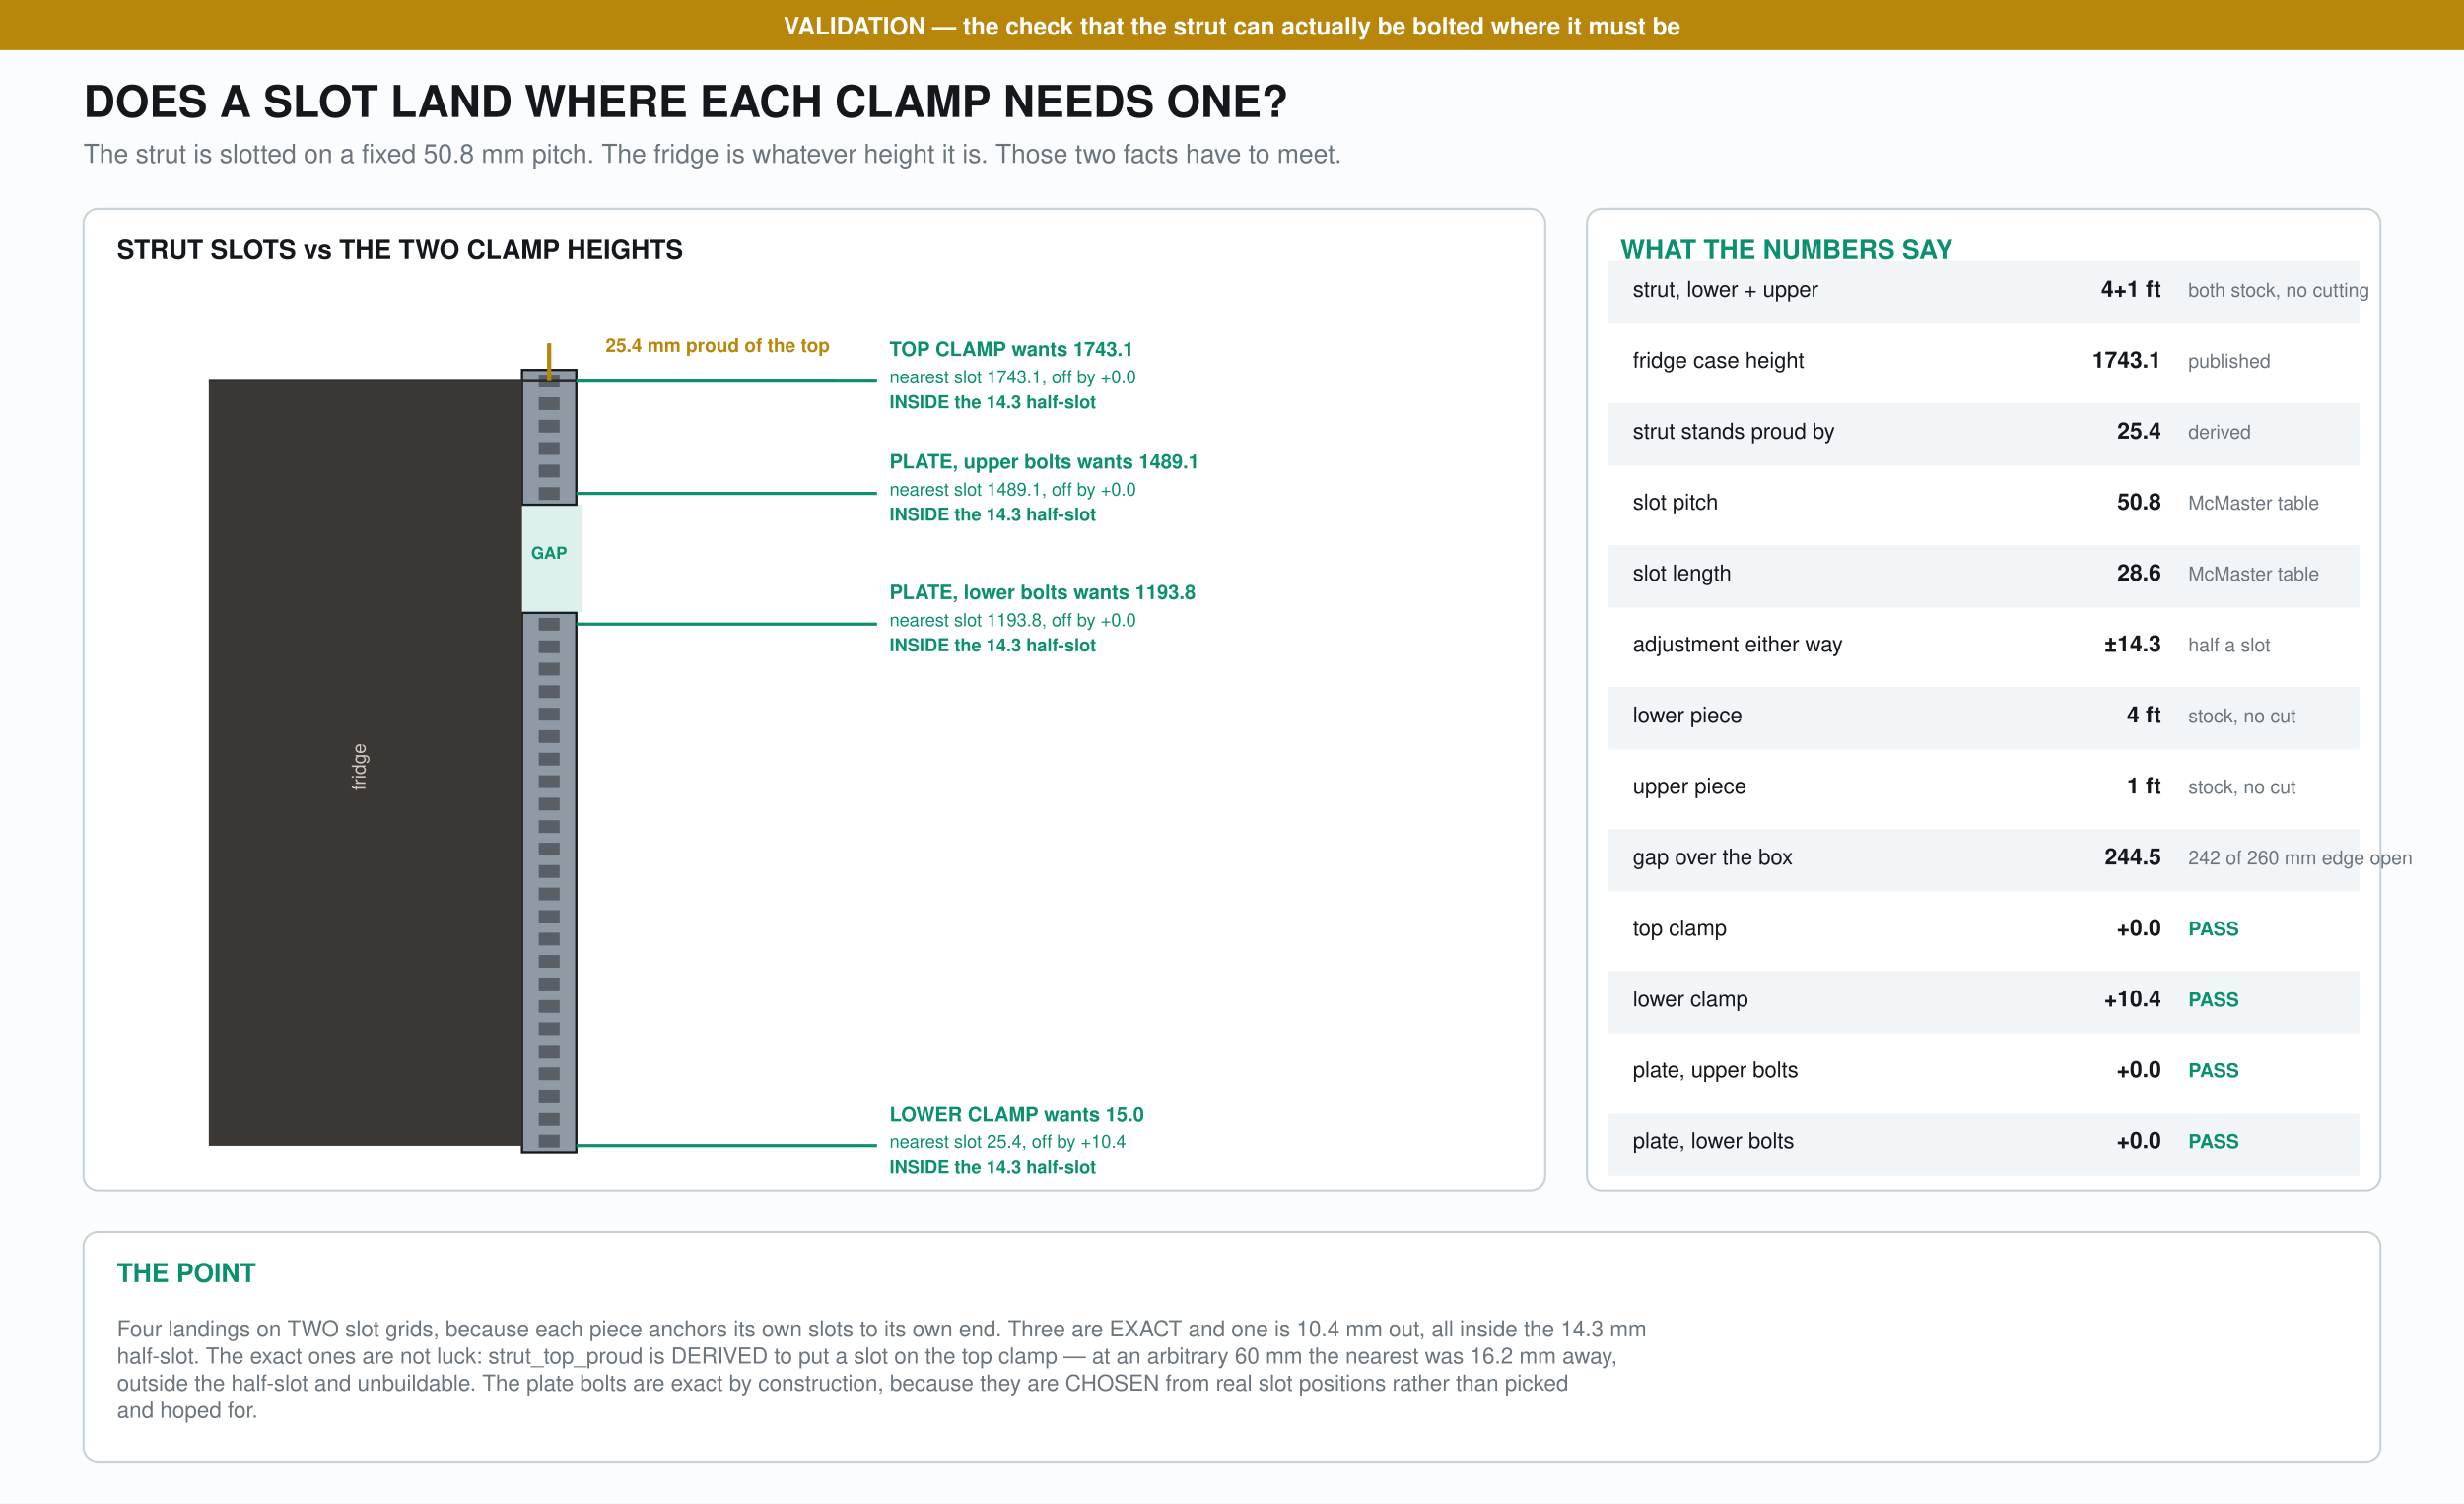
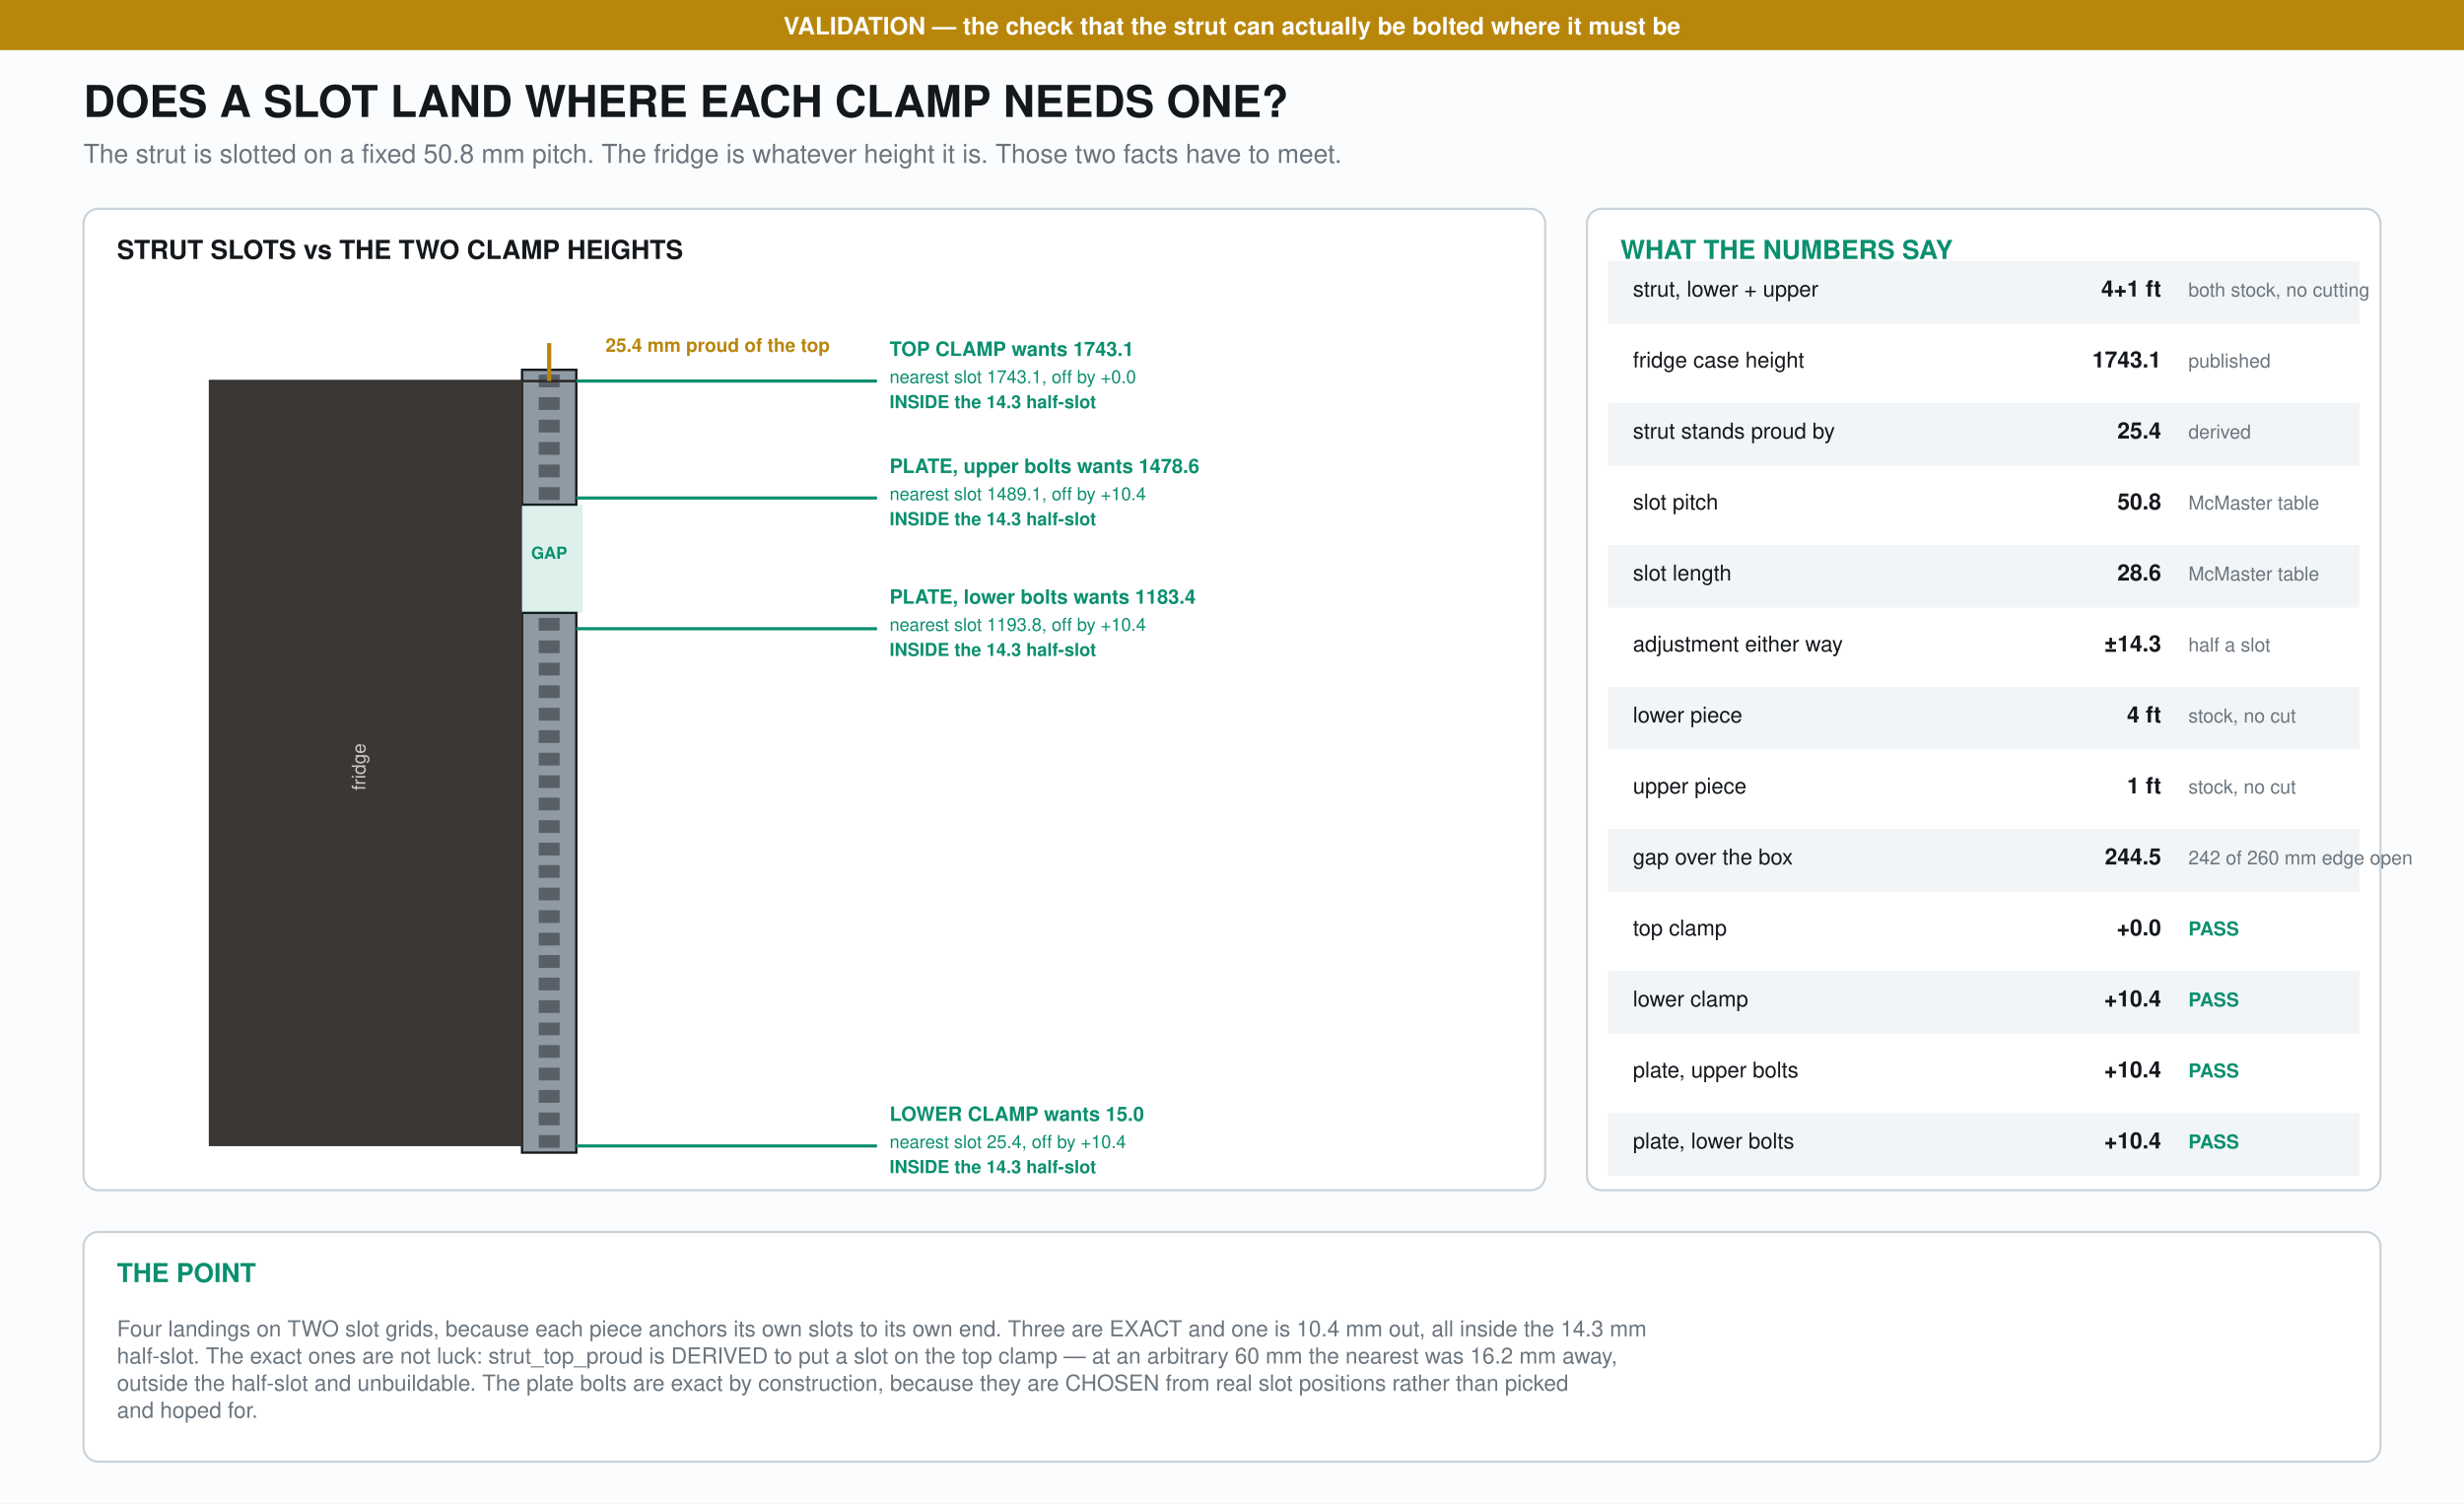
<svg xmlns="http://www.w3.org/2000/svg" width="1180" height="720" viewBox="0 0 1180 720">
  <rect width="1180" height="720" fill="#fbfcfd" />
  <rect width="1180" height="24" fill="#b8860b" />
  <text x="590.00" y="16.50" font-family="Helvetica,Arial,sans-serif" font-size="11.5" text-anchor="middle" fill="#fff" font-weight="bold">VALIDATION — the check that the strut can actually be bolted where it must be</text>
  <text x="40.00" y="56.00" font-family="Helvetica,Arial,sans-serif" font-size="21" text-anchor="start" fill="#14181c" font-weight="bold">DOES A SLOT LAND WHERE EACH CLAMP NEEDS ONE?</text>
  <text x="40.00" y="78.00" font-family="Helvetica,Arial,sans-serif" font-size="12.5" text-anchor="start" fill="#6b757e" font-weight="normal">The strut is slotted on a fixed 50.8 mm pitch. The fridge is whatever height it is. Those two facts have to meet.</text>
  <rect x="40.0" y="100.0" width="700.0" height="470.0" rx="7" fill="#fff" stroke="#c9d1d8" stroke-width="1" />
  <text x="56.00" y="124.00" font-family="Helvetica,Arial,sans-serif" font-size="12.5" text-anchor="start" fill="#14181c" font-weight="bold">STRUT SLOTS vs THE TWO CLAMP HEIGHTS</text>
  <rect x="250.0" y="293.5" width="26" height="258.5" fill="#8f9aa4" stroke="#14181c" stroke-width="1.1" />
  <rect x="258.0" y="543.6" width="10" height="6.1" fill="#14181c" fill-opacity="0.45" />
  <rect x="258.0" y="532.8" width="10" height="6.1" fill="#14181c" fill-opacity="0.45" />
  <rect x="258.0" y="522.0" width="10" height="6.1" fill="#14181c" fill-opacity="0.45" />
  <rect x="258.0" y="511.3" width="10" height="6.1" fill="#14181c" fill-opacity="0.45" />
  <rect x="258.0" y="500.5" width="10" height="6.1" fill="#14181c" fill-opacity="0.45" />
  <rect x="258.0" y="489.7" width="10" height="6.1" fill="#14181c" fill-opacity="0.45" />
  <rect x="258.0" y="479.0" width="10" height="6.1" fill="#14181c" fill-opacity="0.45" />
  <rect x="258.0" y="468.2" width="10" height="6.1" fill="#14181c" fill-opacity="0.45" />
  <rect x="258.0" y="457.4" width="10" height="6.1" fill="#14181c" fill-opacity="0.45" />
  <rect x="258.0" y="446.7" width="10" height="6.1" fill="#14181c" fill-opacity="0.45" />
  <rect x="258.0" y="435.9" width="10" height="6.1" fill="#14181c" fill-opacity="0.45" />
  <rect x="258.0" y="425.1" width="10" height="6.1" fill="#14181c" fill-opacity="0.45" />
  <rect x="258.0" y="414.3" width="10" height="6.1" fill="#14181c" fill-opacity="0.45" />
  <rect x="258.0" y="403.6" width="10" height="6.1" fill="#14181c" fill-opacity="0.45" />
  <rect x="258.0" y="392.8" width="10" height="6.1" fill="#14181c" fill-opacity="0.45" />
  <rect x="258.0" y="382.0" width="10" height="6.1" fill="#14181c" fill-opacity="0.45" />
  <rect x="258.0" y="371.3" width="10" height="6.1" fill="#14181c" fill-opacity="0.45" />
  <rect x="258.0" y="360.5" width="10" height="6.1" fill="#14181c" fill-opacity="0.45" />
  <rect x="258.0" y="349.7" width="10" height="6.1" fill="#14181c" fill-opacity="0.45" />
  <rect x="258.0" y="339.0" width="10" height="6.1" fill="#14181c" fill-opacity="0.45" />
  <rect x="258.0" y="328.2" width="10" height="6.1" fill="#14181c" fill-opacity="0.45" />
  <rect x="258.0" y="317.4" width="10" height="6.1" fill="#14181c" fill-opacity="0.45" />
  <rect x="258.0" y="306.7" width="10" height="6.1" fill="#14181c" fill-opacity="0.45" />
  <rect x="258.0" y="295.9" width="10" height="6.1" fill="#14181c" fill-opacity="0.45" />
  <rect x="250.0" y="177.1" width="26" height="64.6" fill="#8f9aa4" stroke="#14181c" stroke-width="1.1" />
  <rect x="258.0" y="233.3" width="10" height="6.1" fill="#14181c" fill-opacity="0.45" />
  <rect x="258.0" y="222.5" width="10" height="6.1" fill="#14181c" fill-opacity="0.45" />
  <rect x="258.0" y="211.7" width="10" height="6.1" fill="#14181c" fill-opacity="0.45" />
  <rect x="258.0" y="201.0" width="10" height="6.1" fill="#14181c" fill-opacity="0.45" />
  <rect x="258.0" y="190.2" width="10" height="6.1" fill="#14181c" fill-opacity="0.45" />
  <rect x="258.0" y="179.4" width="10" height="6.1" fill="#14181c" fill-opacity="0.45" />
  <rect x="247.0" y="241.7" width="32" height="51.8" fill="#0a8f6f" fill-opacity="0.14" />
  <text x="263.00" y="267.62" font-family="Helvetica,Arial,sans-serif" font-size="8.0" text-anchor="middle" fill="#0a8f6f" font-weight="bold">GAP</text>
  <line x1="100.0" y1="182.5" x2="400.0" y2="182.5" stroke="#2b2926" stroke-width="1.2" />
  <rect x="100.0" y="182.5" width="150" height="366.4" fill="#3a3734" />
  <text x="175.00" y="367.23" font-family="Helvetica,Arial,sans-serif" font-size="9" text-anchor="middle" fill="#cfc9c2" font-weight="normal" transform="rotate(-90.0 175.00 367.23)">fridge</text>
  <line x1="276.0" y1="182.5" x2="420.0" y2="182.5" stroke="#0a8f6f" stroke-width="1.5" />
  <text x="426.00" y="170.47" font-family="Helvetica,Arial,sans-serif" font-size="9.5" text-anchor="start" fill="#0a8f6f" font-weight="bold">TOP CLAMP wants 1743.1</text>
  <text x="426.00" y="183.47" font-family="Helvetica,Arial,sans-serif" font-size="8.6" text-anchor="start" fill="#0a8f6f" font-weight="normal">nearest slot 1743.1, off by +0.0</text>
  <text x="426.00" y="195.47" font-family="Helvetica,Arial,sans-serif" font-size="8.6" text-anchor="start" fill="#0a8f6f" font-weight="bold">INSIDE the 14.3 half-slot</text>
  <line x1="276.0" y1="548.8" x2="420.0" y2="548.8" stroke="#0a8f6f" stroke-width="1.5" />
  <text x="426.00" y="536.82" font-family="Helvetica,Arial,sans-serif" font-size="9.5" text-anchor="start" fill="#0a8f6f" font-weight="bold">LOWER CLAMP wants 15.0</text>
  <text x="426.00" y="549.82" font-family="Helvetica,Arial,sans-serif" font-size="8.6" text-anchor="start" fill="#0a8f6f" font-weight="normal">nearest slot 25.4, off by +10.4</text>
  <text x="426.00" y="561.82" font-family="Helvetica,Arial,sans-serif" font-size="8.6" text-anchor="start" fill="#0a8f6f" font-weight="bold">INSIDE the 14.3 half-slot</text>
-   <line x1="276.0" y1="236.3" x2="420.0" y2="236.3" stroke="#0a8f6f" stroke-width="1.5" />
-   <text x="426.00" y="224.32" font-family="Helvetica,Arial,sans-serif" font-size="9.5" text-anchor="start" fill="#0a8f6f" font-weight="bold">PLATE, upper bolts wants 1489.1</text>
-   <text x="426.00" y="237.32" font-family="Helvetica,Arial,sans-serif" font-size="8.6" text-anchor="start" fill="#0a8f6f" font-weight="normal">nearest slot 1489.1, off by +0.0</text>
-   <text x="426.00" y="249.32" font-family="Helvetica,Arial,sans-serif" font-size="8.6" text-anchor="start" fill="#0a8f6f" font-weight="bold">INSIDE the 14.3 half-slot</text>
-   <line x1="276.0" y1="298.9" x2="420.0" y2="298.9" stroke="#0a8f6f" stroke-width="1.5" />
-   <text x="426.00" y="286.91" font-family="Helvetica,Arial,sans-serif" font-size="9.5" text-anchor="start" fill="#0a8f6f" font-weight="bold">PLATE, lower bolts wants 1193.8</text>
-   <text x="426.00" y="299.91" font-family="Helvetica,Arial,sans-serif" font-size="8.6" text-anchor="start" fill="#0a8f6f" font-weight="normal">nearest slot 1193.8, off by +0.0</text>
-   <text x="426.00" y="311.91" font-family="Helvetica,Arial,sans-serif" font-size="8.6" text-anchor="start" fill="#0a8f6f" font-weight="bold">INSIDE the 14.3 half-slot</text>
+   <line x1="276.0" y1="238.5" x2="420.0" y2="238.5" stroke="#0a8f6f" stroke-width="1.5" />
+   <text x="426.00" y="226.53" font-family="Helvetica,Arial,sans-serif" font-size="9.5" text-anchor="start" fill="#0a8f6f" font-weight="bold">PLATE, upper bolts wants 1478.6</text>
+   <text x="426.00" y="239.53" font-family="Helvetica,Arial,sans-serif" font-size="8.6" text-anchor="start" fill="#0a8f6f" font-weight="normal">nearest slot 1489.1, off by +10.4</text>
+   <text x="426.00" y="251.53" font-family="Helvetica,Arial,sans-serif" font-size="8.6" text-anchor="start" fill="#0a8f6f" font-weight="bold">INSIDE the 14.3 half-slot</text>
+   <line x1="276.0" y1="301.1" x2="420.0" y2="301.1" stroke="#0a8f6f" stroke-width="1.5" />
+   <text x="426.00" y="289.13" font-family="Helvetica,Arial,sans-serif" font-size="9.5" text-anchor="start" fill="#0a8f6f" font-weight="bold">PLATE, lower bolts wants 1183.4</text>
+   <text x="426.00" y="302.13" font-family="Helvetica,Arial,sans-serif" font-size="8.6" text-anchor="start" fill="#0a8f6f" font-weight="normal">nearest slot 1193.8, off by +10.4</text>
+   <text x="426.00" y="314.13" font-family="Helvetica,Arial,sans-serif" font-size="8.6" text-anchor="start" fill="#0a8f6f" font-weight="bold">INSIDE the 14.3 half-slot</text>
  <line x1="263.0" y1="164.3" x2="263.0" y2="182.5" stroke="#b8860b" stroke-width="2" />
  <text x="290.00" y="168.47" font-family="Helvetica,Arial,sans-serif" font-size="9.0" text-anchor="start" fill="#b8860b" font-weight="bold">25.4 mm proud of the top</text>
  <rect x="760.0" y="100.0" width="380.0" height="470.0" rx="7" fill="#fff" stroke="#c9d1d8" stroke-width="1" />
  <text x="776.00" y="124.00" font-family="Helvetica,Arial,sans-serif" font-size="12.5" text-anchor="start" fill="#0a8f6f" font-weight="bold">WHAT THE NUMBERS SAY</text>
  <rect x="770" y="125.0" width="360" height="30" fill="#f2f5f7" />
  <text x="782.00" y="142.00" font-family="Helvetica,Arial,sans-serif" font-size="10.4" text-anchor="start" fill="#14181c" font-weight="normal">strut, lower + upper</text>
  <text x="1035.00" y="142.00" font-family="Helvetica,Arial,sans-serif" font-size="10.8" text-anchor="end" fill="#14181c" font-weight="bold">4+1 ft</text>
  <text x="1048.00" y="142.00" font-family="Helvetica,Arial,sans-serif" font-size="9.2" text-anchor="start" fill="#6b757e" font-weight="normal">both stock, no cutting</text>
  <text x="782.00" y="176.00" font-family="Helvetica,Arial,sans-serif" font-size="10.4" text-anchor="start" fill="#14181c" font-weight="normal">fridge case height</text>
  <text x="1035.00" y="176.00" font-family="Helvetica,Arial,sans-serif" font-size="10.8" text-anchor="end" fill="#14181c" font-weight="bold">1743.1</text>
  <text x="1048.00" y="176.00" font-family="Helvetica,Arial,sans-serif" font-size="9.2" text-anchor="start" fill="#6b757e" font-weight="normal">published</text>
  <rect x="770" y="193.0" width="360" height="30" fill="#f2f5f7" />
  <text x="782.00" y="210.00" font-family="Helvetica,Arial,sans-serif" font-size="10.4" text-anchor="start" fill="#14181c" font-weight="normal">strut stands proud by</text>
  <text x="1035.00" y="210.00" font-family="Helvetica,Arial,sans-serif" font-size="10.8" text-anchor="end" fill="#14181c" font-weight="bold">25.4</text>
  <text x="1048.00" y="210.00" font-family="Helvetica,Arial,sans-serif" font-size="9.2" text-anchor="start" fill="#6b757e" font-weight="normal">derived</text>
  <text x="782.00" y="244.00" font-family="Helvetica,Arial,sans-serif" font-size="10.4" text-anchor="start" fill="#14181c" font-weight="normal">slot pitch</text>
  <text x="1035.00" y="244.00" font-family="Helvetica,Arial,sans-serif" font-size="10.8" text-anchor="end" fill="#14181c" font-weight="bold">50.8</text>
  <text x="1048.00" y="244.00" font-family="Helvetica,Arial,sans-serif" font-size="9.2" text-anchor="start" fill="#6b757e" font-weight="normal">McMaster table</text>
  <rect x="770" y="261.0" width="360" height="30" fill="#f2f5f7" />
  <text x="782.00" y="278.00" font-family="Helvetica,Arial,sans-serif" font-size="10.4" text-anchor="start" fill="#14181c" font-weight="normal">slot length</text>
  <text x="1035.00" y="278.00" font-family="Helvetica,Arial,sans-serif" font-size="10.8" text-anchor="end" fill="#14181c" font-weight="bold">28.6</text>
  <text x="1048.00" y="278.00" font-family="Helvetica,Arial,sans-serif" font-size="9.2" text-anchor="start" fill="#6b757e" font-weight="normal">McMaster table</text>
  <text x="782.00" y="312.00" font-family="Helvetica,Arial,sans-serif" font-size="10.4" text-anchor="start" fill="#14181c" font-weight="normal">adjustment either way</text>
  <text x="1035.00" y="312.00" font-family="Helvetica,Arial,sans-serif" font-size="10.8" text-anchor="end" fill="#14181c" font-weight="bold">±14.3</text>
  <text x="1048.00" y="312.00" font-family="Helvetica,Arial,sans-serif" font-size="9.2" text-anchor="start" fill="#6b757e" font-weight="normal">half a slot</text>
  <rect x="770" y="329.0" width="360" height="30" fill="#f2f5f7" />
  <text x="782.00" y="346.00" font-family="Helvetica,Arial,sans-serif" font-size="10.4" text-anchor="start" fill="#14181c" font-weight="normal">lower piece</text>
  <text x="1035.00" y="346.00" font-family="Helvetica,Arial,sans-serif" font-size="10.8" text-anchor="end" fill="#14181c" font-weight="bold">4 ft</text>
  <text x="1048.00" y="346.00" font-family="Helvetica,Arial,sans-serif" font-size="9.2" text-anchor="start" fill="#6b757e" font-weight="normal">stock, no cut</text>
  <text x="782.00" y="380.00" font-family="Helvetica,Arial,sans-serif" font-size="10.4" text-anchor="start" fill="#14181c" font-weight="normal">upper piece</text>
  <text x="1035.00" y="380.00" font-family="Helvetica,Arial,sans-serif" font-size="10.8" text-anchor="end" fill="#14181c" font-weight="bold">1 ft</text>
  <text x="1048.00" y="380.00" font-family="Helvetica,Arial,sans-serif" font-size="9.2" text-anchor="start" fill="#6b757e" font-weight="normal">stock, no cut</text>
  <rect x="770" y="397.0" width="360" height="30" fill="#f2f5f7" />
  <text x="782.00" y="414.00" font-family="Helvetica,Arial,sans-serif" font-size="10.4" text-anchor="start" fill="#14181c" font-weight="normal">gap over the box</text>
  <text x="1035.00" y="414.00" font-family="Helvetica,Arial,sans-serif" font-size="10.8" text-anchor="end" fill="#14181c" font-weight="bold">244.5</text>
  <text x="1048.00" y="414.00" font-family="Helvetica,Arial,sans-serif" font-size="9.2" text-anchor="start" fill="#6b757e" font-weight="normal">242 of 260 mm edge open</text>
  <text x="782.00" y="448.00" font-family="Helvetica,Arial,sans-serif" font-size="10.4" text-anchor="start" fill="#14181c" font-weight="normal">top clamp</text>
  <text x="1035.00" y="448.00" font-family="Helvetica,Arial,sans-serif" font-size="10.8" text-anchor="end" fill="#14181c" font-weight="bold">+0.0</text>
  <text x="1048.00" y="448.00" font-family="Helvetica,Arial,sans-serif" font-size="9.2" text-anchor="start" fill="#0a8f6f" font-weight="bold">PASS</text>
  <rect x="770" y="465.0" width="360" height="30" fill="#f2f5f7" />
  <text x="782.00" y="482.00" font-family="Helvetica,Arial,sans-serif" font-size="10.4" text-anchor="start" fill="#14181c" font-weight="normal">lower clamp</text>
  <text x="1035.00" y="482.00" font-family="Helvetica,Arial,sans-serif" font-size="10.8" text-anchor="end" fill="#14181c" font-weight="bold">+10.4</text>
  <text x="1048.00" y="482.00" font-family="Helvetica,Arial,sans-serif" font-size="9.2" text-anchor="start" fill="#0a8f6f" font-weight="bold">PASS</text>
  <text x="782.00" y="516.00" font-family="Helvetica,Arial,sans-serif" font-size="10.4" text-anchor="start" fill="#14181c" font-weight="normal">plate, upper bolts</text>
-   <text x="1035.00" y="516.00" font-family="Helvetica,Arial,sans-serif" font-size="10.8" text-anchor="end" fill="#14181c" font-weight="bold">+0.0</text>
+   <text x="1035.00" y="516.00" font-family="Helvetica,Arial,sans-serif" font-size="10.8" text-anchor="end" fill="#14181c" font-weight="bold">+10.4</text>
  <text x="1048.00" y="516.00" font-family="Helvetica,Arial,sans-serif" font-size="9.2" text-anchor="start" fill="#0a8f6f" font-weight="bold">PASS</text>
  <rect x="770" y="533.0" width="360" height="30" fill="#f2f5f7" />
  <text x="782.00" y="550.00" font-family="Helvetica,Arial,sans-serif" font-size="10.4" text-anchor="start" fill="#14181c" font-weight="normal">plate, lower bolts</text>
-   <text x="1035.00" y="550.00" font-family="Helvetica,Arial,sans-serif" font-size="10.8" text-anchor="end" fill="#14181c" font-weight="bold">+0.0</text>
+   <text x="1035.00" y="550.00" font-family="Helvetica,Arial,sans-serif" font-size="10.8" text-anchor="end" fill="#14181c" font-weight="bold">+10.4</text>
  <text x="1048.00" y="550.00" font-family="Helvetica,Arial,sans-serif" font-size="9.2" text-anchor="start" fill="#0a8f6f" font-weight="bold">PASS</text>
  <rect x="40.0" y="590.0" width="1100.0" height="110.0" rx="7" fill="#fff" stroke="#c9d1d8" stroke-width="1" />
  <text x="56.00" y="614.00" font-family="Helvetica,Arial,sans-serif" font-size="12.5" text-anchor="start" fill="#0a8f6f" font-weight="bold">THE POINT</text>
  <text x="56.00" y="640.00" font-family="Helvetica,Arial,sans-serif" font-size="10.6" text-anchor="start" fill="#6b757e" font-weight="normal">Four landings on TWO slot grids, because each piece anchors its own slots to its own end. Three are EXACT and one is 10.4 mm out, all inside the 14.3 mm</text>
  <text x="56.00" y="653.00" font-family="Helvetica,Arial,sans-serif" font-size="10.6" text-anchor="start" fill="#6b757e" font-weight="normal">half-slot. The exact ones are not luck: strut_top_proud is DERIVED to put a slot on the top clamp — at an arbitrary 60 mm the nearest was 16.2 mm away,</text>
  <text x="56.00" y="666.00" font-family="Helvetica,Arial,sans-serif" font-size="10.6" text-anchor="start" fill="#6b757e" font-weight="normal">outside the half-slot and unbuildable. The plate bolts are exact by construction, because they are CHOSEN from real slot positions rather than picked</text>
  <text x="56.00" y="679.00" font-family="Helvetica,Arial,sans-serif" font-size="10.6" text-anchor="start" fill="#6b757e" font-weight="normal">and hoped for.</text>
</svg>
